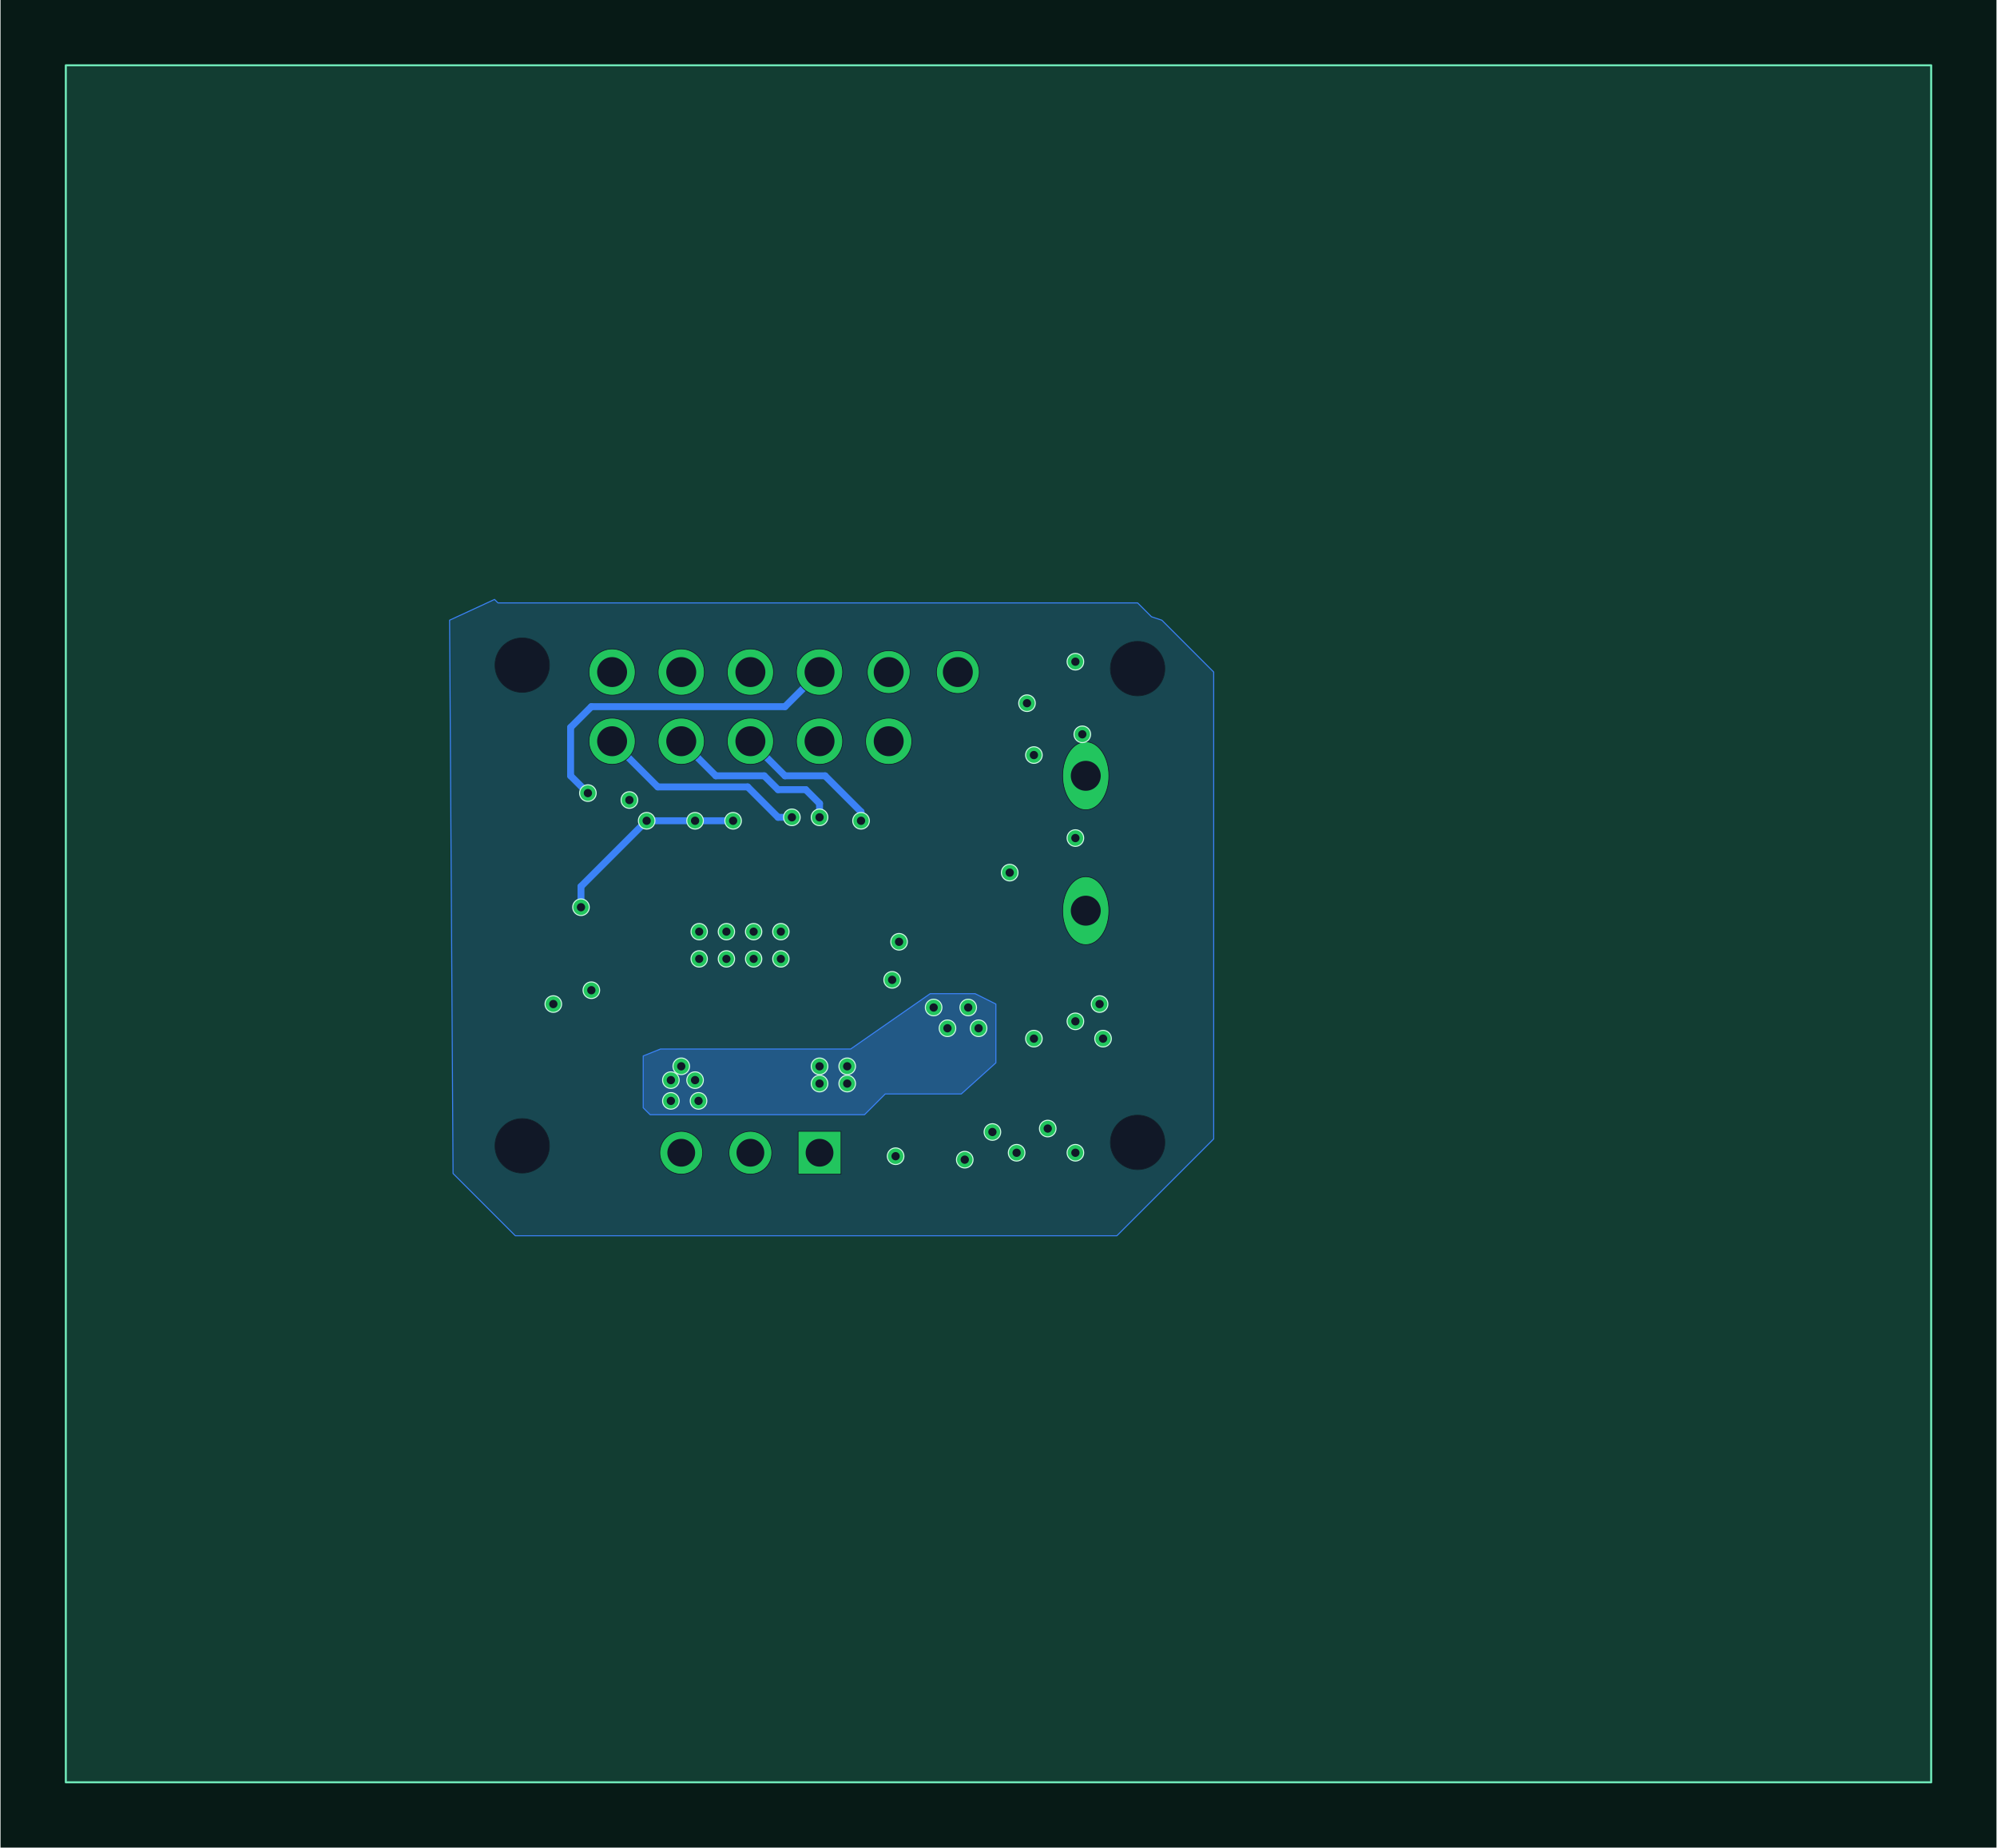
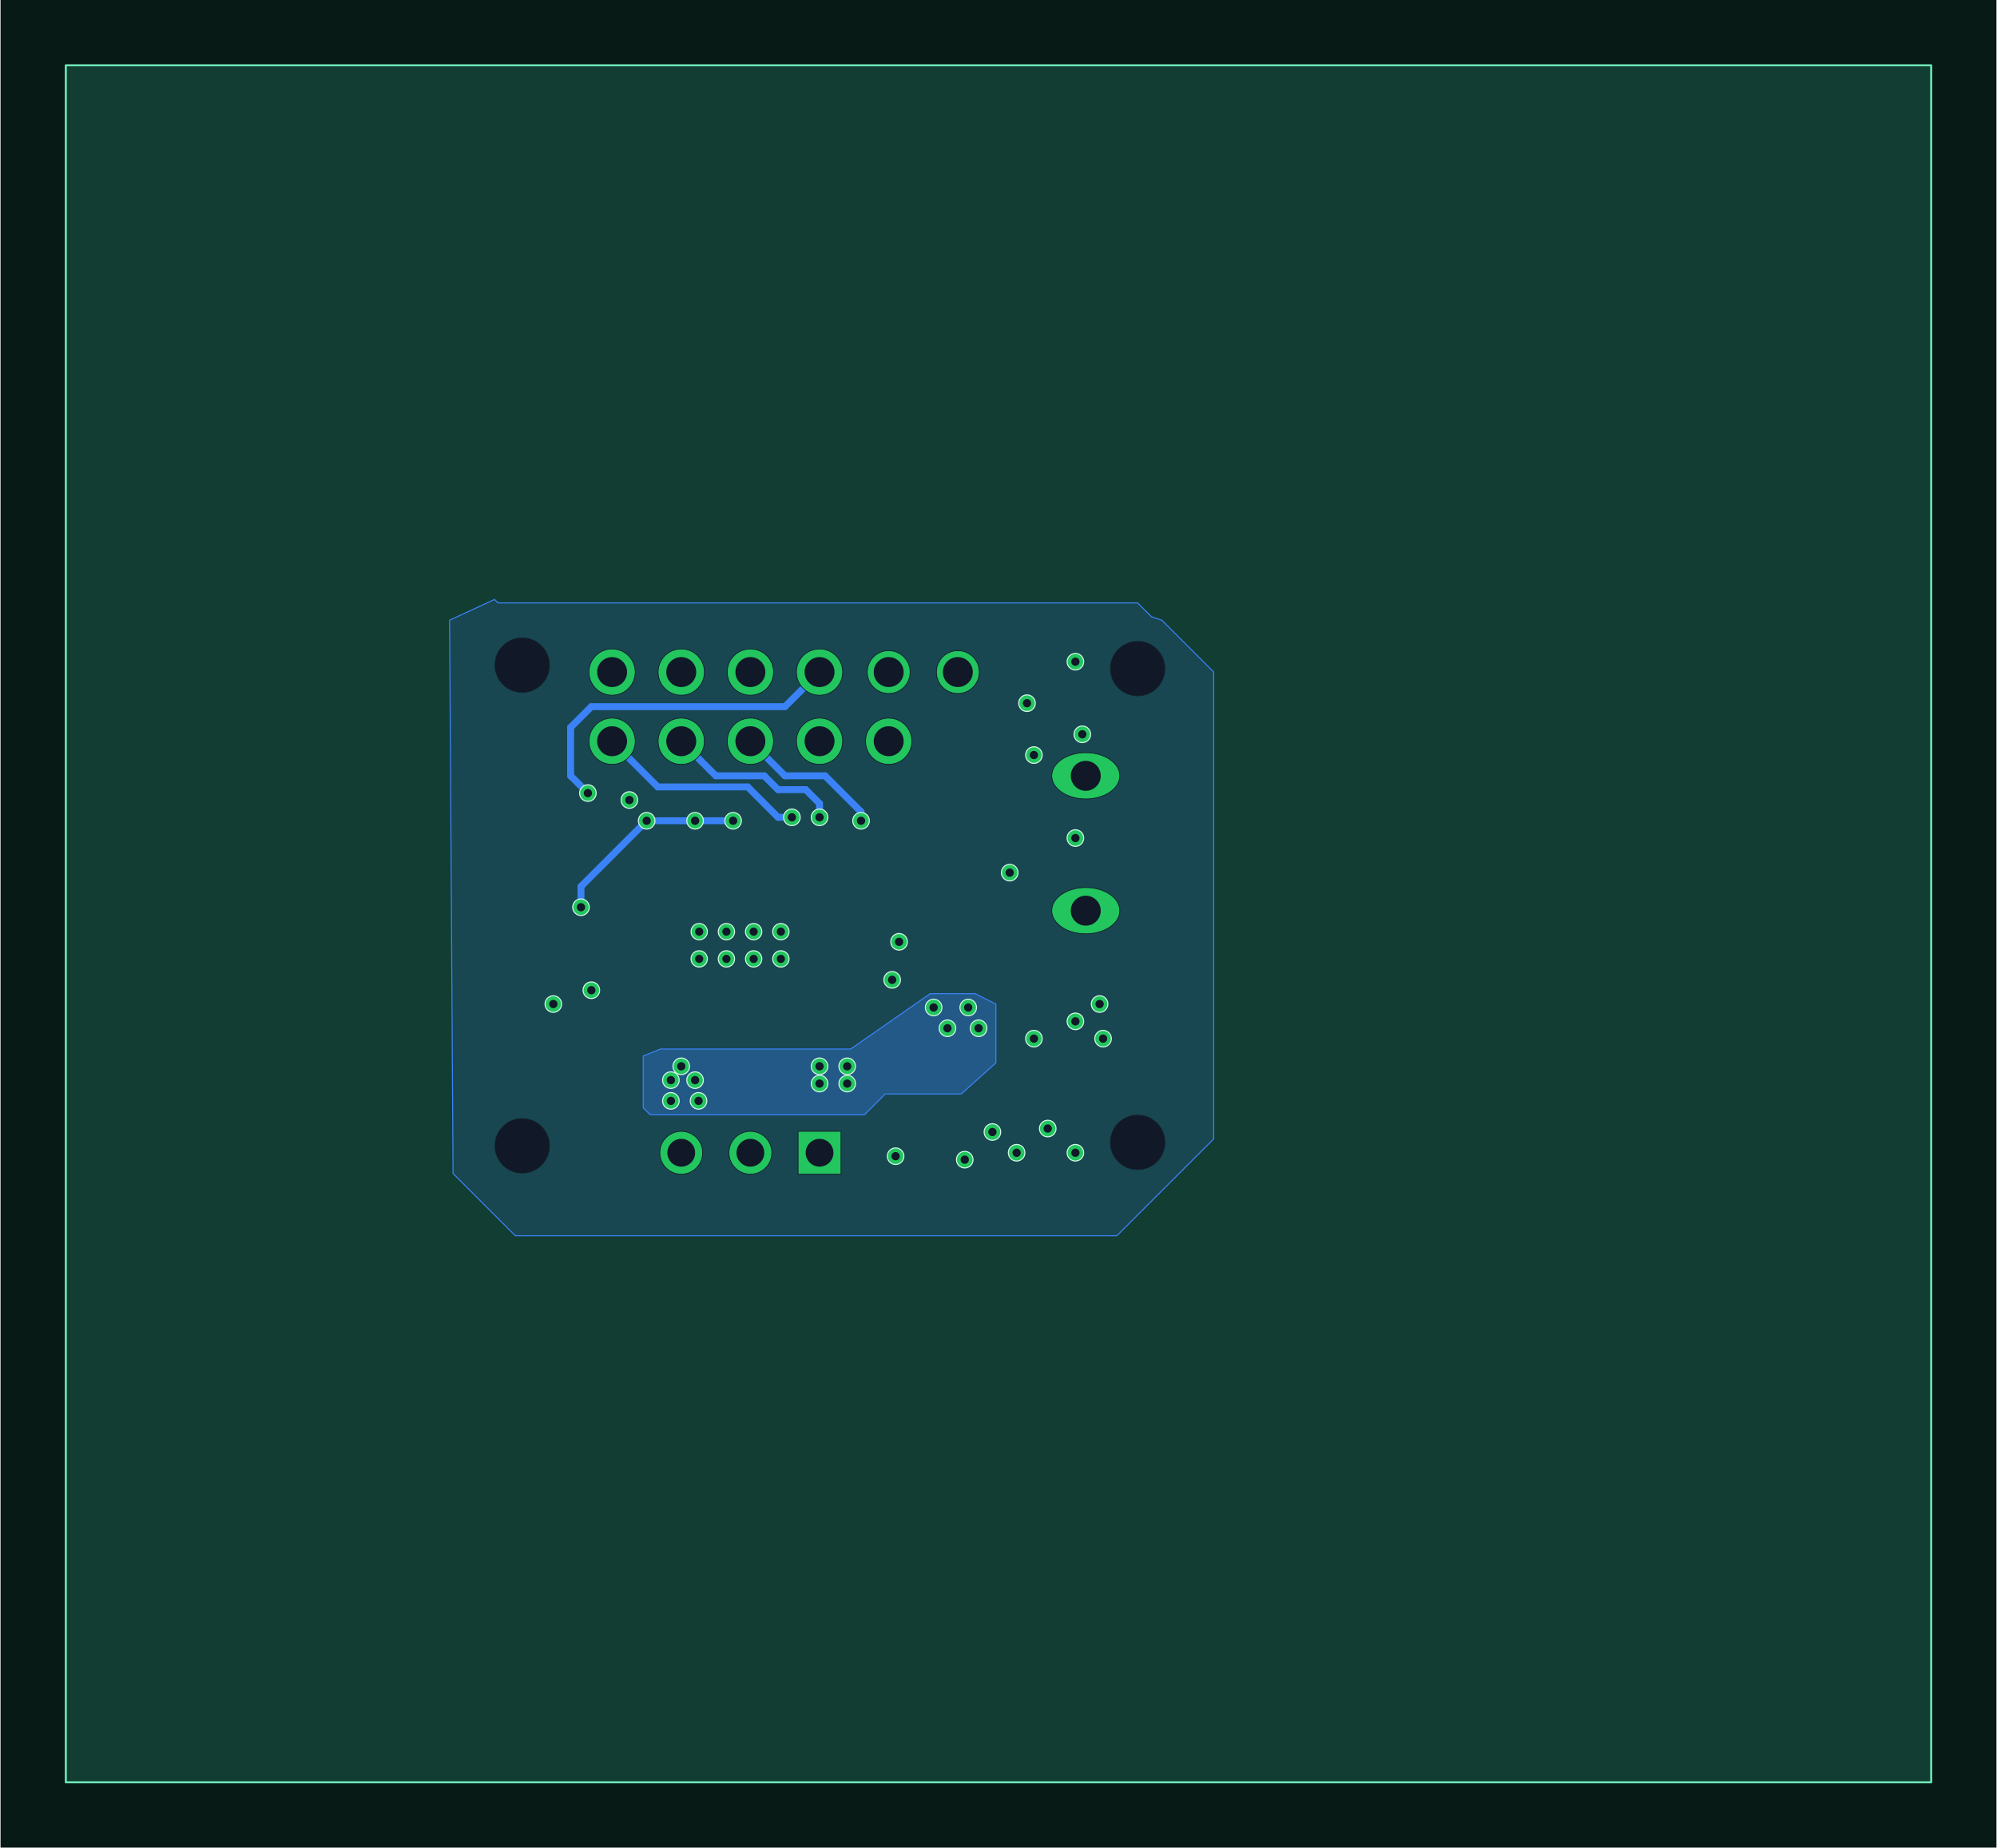
<svg xmlns="http://www.w3.org/2000/svg" width="1000" height="925" viewBox="0 0 2886.415 2671.369" role="img" aria-label="SimpleFOC Mini — bottom copper" class="altium-pcb" data-renderer="altiumts">
  <rect width="100%" height="100%" fill="#071a16" />
  <g stroke-linecap="round" stroke-linejoin="round">
    <polygon data-record="BoardOutline" points="2791.999,2576.953 94.415,2576.953 94.415,94.415 2791.999,94.415 2791.999,2576.953" fill="#123d32" stroke="#6ee7b7" stroke-width="3" />
-     <polygon data-record="Polygon" data-layer="BOTTOM" points="1624.415,1776.715 1614.415,1786.715 744.415,1786.715 654.415,1696.715 649.415,896.715 714.415,866.715 719.415,871.715 1644.415,871.715 1664.415,891.715 1679.415,896.715 1754.415,971.715 1754.415,1646.715 1624.415,1776.715 1624.415,1776.715" fill="#3b82f6" fill-opacity="0.16" stroke="#3b82f6" stroke-width="1.5" />
-     <polygon data-record="Region" data-layer="BOTTOM" points="954.415,1516.715 929.415,1526.715 929.415,1571.715 929.415,1601.715 939.415,1611.715 969.415,1611.715 1249.415,1611.715 1279.415,1581.715 1389.415,1581.715 1439.415,1536.715 1439.415,1451.715 1409.415,1436.715 1344.415,1436.715 1229.415,1516.715 984.415,1516.715 954.415,1516.715" fill="#3b82f6" fill-opacity="0.32" stroke="#3b82f6" stroke-width="1.5" />
+     <polygon data-record="Polygon" data-layer="BOTTOM" points="1624.415,1776.715 1614.415,1786.715 744.415,1786.715 654.415,1696.715 649.415,896.715 714.415,866.715 719.415,871.715 1644.415,871.715 1664.415,891.715 1679.415,896.715 1754.415,971.715 1754.415,1646.715 1624.415,1776.715" fill="#3b82f6" fill-opacity="0.16" stroke="#3b82f6" stroke-width="1.5" />
+     <path data-record="Region" data-layer="BOTTOM" d="M 954.415 1516.715 L 929.415 1526.715 L 929.415 1571.715 L 929.415 1601.715 L 939.415 1611.715 L 969.415 1611.715 L 1249.415 1611.715 L 1279.415 1581.715 L 1389.415 1581.715 L 1439.415 1536.715 L 1439.415 1451.715 L 1409.415 1436.715 L 1344.415 1436.715 L 1229.415 1516.715 L 984.415 1516.715 L 954.415 1516.715 Z" fill="#3b82f6" fill-opacity="0.32" fill-rule="evenodd" stroke="#3b82f6" stroke-width="1.5" />
    <line data-record="Track" data-layer="BOTTOM" x1="1004.415" y1="1186.715" x2="939.415" y2="1186.715" stroke="#3b82f6" stroke-width="10" />
    <line data-record="Track" data-layer="BOTTOM" x1="939.415" y1="1186.715" x2="934.415" y2="1186.715" stroke="#3b82f6" stroke-width="10" />
    <line data-record="Track" data-layer="BOTTOM" x1="934.415" y1="1186.715" x2="839.415" y2="1281.715" stroke="#3b82f6" stroke-width="10" />
    <line data-record="Track" data-layer="BOTTOM" x1="839.415" y1="1281.715" x2="839.415" y2="1311.715" stroke="#3b82f6" stroke-width="10" />
    <line data-record="Track" data-layer="BOTTOM" x1="1004.415" y1="1186.715" x2="1059.415" y2="1186.715" stroke="#3b82f6" stroke-width="10" />
    <line data-record="Track" data-layer="BOTTOM" x1="1184.415" y1="971.715" x2="1134.415" y2="1021.715" stroke="#3b82f6" stroke-width="10" />
    <line data-record="Track" data-layer="BOTTOM" x1="1134.415" y1="1021.715" x2="854.415" y2="1021.715" stroke="#3b82f6" stroke-width="10" />
    <line data-record="Track" data-layer="BOTTOM" x1="854.415" y1="1021.715" x2="824.415" y2="1051.715" stroke="#3b82f6" stroke-width="10" />
    <line data-record="Track" data-layer="BOTTOM" x1="824.415" y1="1051.715" x2="824.415" y2="1121.715" stroke="#3b82f6" stroke-width="10" />
    <line data-record="Track" data-layer="BOTTOM" x1="824.415" y1="1121.715" x2="849.415" y2="1146.715" stroke="#3b82f6" stroke-width="10" />
    <line data-record="Track" data-layer="BOTTOM" x1="984.415" y1="1071.715" x2="1034.415" y2="1121.715" stroke="#3b82f6" stroke-width="10" />
    <line data-record="Track" data-layer="BOTTOM" x1="1034.415" y1="1121.715" x2="1104.415" y2="1121.715" stroke="#3b82f6" stroke-width="10" />
    <line data-record="Track" data-layer="BOTTOM" x1="1104.415" y1="1121.715" x2="1124.415" y2="1141.715" stroke="#3b82f6" stroke-width="10" />
    <line data-record="Track" data-layer="BOTTOM" x1="1124.415" y1="1141.715" x2="1164.415" y2="1141.715" stroke="#3b82f6" stroke-width="10" />
    <line data-record="Track" data-layer="BOTTOM" x1="1164.415" y1="1141.715" x2="1184.415" y2="1161.715" stroke="#3b82f6" stroke-width="10" />
    <line data-record="Track" data-layer="BOTTOM" x1="1184.415" y1="1161.715" x2="1184.415" y2="1181.715" stroke="#3b82f6" stroke-width="10" />
    <line data-record="Track" data-layer="BOTTOM" x1="1144.415" y1="1181.715" x2="1124.415" y2="1181.715" stroke="#3b82f6" stroke-width="10" />
    <line data-record="Track" data-layer="BOTTOM" x1="1124.415" y1="1181.715" x2="1080.465" y2="1137.765" stroke="#3b82f6" stroke-width="10" />
    <line data-record="Track" data-layer="BOTTOM" x1="1080.465" y1="1137.765" x2="950.465" y2="1137.765" stroke="#3b82f6" stroke-width="10" />
    <line data-record="Track" data-layer="BOTTOM" x1="950.465" y1="1137.765" x2="884.415" y2="1071.715" stroke="#3b82f6" stroke-width="10" />
    <line data-record="Track" data-layer="BOTTOM" x1="1084.415" y1="1071.715" x2="1134.415" y2="1121.715" stroke="#3b82f6" stroke-width="10" />
    <line data-record="Track" data-layer="BOTTOM" x1="1134.415" y1="1121.715" x2="1192.413" y2="1121.715" stroke="#3b82f6" stroke-width="10" />
    <line data-record="Track" data-layer="BOTTOM" x1="1192.413" y1="1121.715" x2="1244.415" y2="1173.717" stroke="#3b82f6" stroke-width="10" />
    <line data-record="Track" data-layer="BOTTOM" x1="1244.415" y1="1173.717" x2="1244.415" y2="1186.715" stroke="#3b82f6" stroke-width="10" />
    <g data-record="Pad" data-layer="MULTILAYER">
-       <ellipse cx="884.415" cy="1071.715" rx="33.465" ry="33.465" fill="#22c55e" stroke="#111827" stroke-width="1" />
+       <ellipse cx="884.415" cy="1071.715" rx="33.465" ry="33.465" fill="#22c55e" stroke="#111827" stroke-width="1" transform="rotate(-180 884.4154 1071.715)" />
      <circle cx="884.415" cy="1071.715" r="21.654" fill="#111827" />
    </g>
    <g data-record="Pad" data-layer="MULTILAYER">
-       <ellipse cx="884.415" cy="971.715" rx="33.465" ry="33.465" fill="#22c55e" stroke="#111827" stroke-width="1" />
+       <ellipse cx="884.415" cy="971.715" rx="33.465" ry="33.465" fill="#22c55e" stroke="#111827" stroke-width="1" transform="rotate(-180 884.4154 971.7154)" />
      <circle cx="884.415" cy="971.715" r="21.654" fill="#111827" />
    </g>
    <g data-record="Pad" data-layer="MULTILAYER">
-       <ellipse cx="984.415" cy="1071.715" rx="33.465" ry="33.465" fill="#22c55e" stroke="#111827" stroke-width="1" />
+       <ellipse cx="984.415" cy="1071.715" rx="33.465" ry="33.465" fill="#22c55e" stroke="#111827" stroke-width="1" transform="rotate(-180 984.4154 1071.715)" />
      <circle cx="984.415" cy="1071.715" r="21.654" fill="#111827" />
    </g>
    <g data-record="Pad" data-layer="MULTILAYER">
-       <ellipse cx="984.415" cy="971.715" rx="33.465" ry="33.465" fill="#22c55e" stroke="#111827" stroke-width="1" />
+       <ellipse cx="984.415" cy="971.715" rx="33.465" ry="33.465" fill="#22c55e" stroke="#111827" stroke-width="1" transform="rotate(-180 984.4154 971.7154)" />
      <circle cx="984.415" cy="971.715" r="21.654" fill="#111827" />
    </g>
    <g data-record="Pad" data-layer="MULTILAYER">
-       <ellipse cx="1084.415" cy="1071.715" rx="33.465" ry="33.465" fill="#22c55e" stroke="#111827" stroke-width="1" />
+       <ellipse cx="1084.415" cy="1071.715" rx="33.465" ry="33.465" fill="#22c55e" stroke="#111827" stroke-width="1" transform="rotate(-180 1084.415 1071.715)" />
      <circle cx="1084.415" cy="1071.715" r="21.654" fill="#111827" />
    </g>
    <g data-record="Pad" data-layer="MULTILAYER">
-       <ellipse cx="1084.415" cy="971.715" rx="33.465" ry="33.465" fill="#22c55e" stroke="#111827" stroke-width="1" />
+       <ellipse cx="1084.415" cy="971.715" rx="33.465" ry="33.465" fill="#22c55e" stroke="#111827" stroke-width="1" transform="rotate(-180 1084.415 971.7154)" />
      <circle cx="1084.415" cy="971.715" r="21.654" fill="#111827" />
    </g>
    <g data-record="Pad" data-layer="MULTILAYER">
-       <ellipse cx="1184.415" cy="1071.715" rx="33.465" ry="33.465" fill="#22c55e" stroke="#111827" stroke-width="1" />
+       <ellipse cx="1184.415" cy="1071.715" rx="33.465" ry="33.465" fill="#22c55e" stroke="#111827" stroke-width="1" transform="rotate(-180 1184.415 1071.715)" />
      <circle cx="1184.415" cy="1071.715" r="21.654" fill="#111827" />
    </g>
    <g data-record="Pad" data-layer="MULTILAYER">
-       <ellipse cx="1184.415" cy="971.715" rx="33.465" ry="33.465" fill="#22c55e" stroke="#111827" stroke-width="1" />
+       <ellipse cx="1184.415" cy="971.715" rx="33.465" ry="33.465" fill="#22c55e" stroke="#111827" stroke-width="1" transform="rotate(-180 1184.415 971.7154)" />
      <circle cx="1184.415" cy="971.715" r="21.654" fill="#111827" />
    </g>
    <g data-record="Pad" data-layer="MULTILAYER">
-       <ellipse cx="1284.415" cy="1071.715" rx="33.465" ry="33.465" fill="#22c55e" stroke="#111827" stroke-width="1" />
+       <ellipse cx="1284.415" cy="1071.715" rx="33.465" ry="33.465" fill="#22c55e" stroke="#111827" stroke-width="1" transform="rotate(-180 1284.415 1071.715)" />
      <circle cx="1284.415" cy="1071.715" r="21.654" fill="#111827" />
    </g>
    <g data-record="Pad" data-layer="MULTILAYER">
-       <ellipse cx="1284.415" cy="971.715" rx="31" ry="31" fill="#22c55e" stroke="#111827" stroke-width="1" />
+       <ellipse cx="1284.415" cy="971.715" rx="31" ry="31" fill="#22c55e" stroke="#111827" stroke-width="1" transform="rotate(-180 1284.415 971.7154)" />
      <circle cx="1284.415" cy="971.715" r="21.654" fill="#111827" />
    </g>
    <g data-record="Pad" data-layer="MULTILAYER">
-       <ellipse cx="984.415" cy="1666.715" rx="31" ry="31" fill="#22c55e" stroke="#111827" stroke-width="1" />
+       <ellipse cx="984.415" cy="1666.715" rx="31" ry="31" fill="#22c55e" stroke="#111827" stroke-width="1" transform="rotate(-180 984.4154 1666.715)" />
      <circle cx="984.415" cy="1666.715" r="20.079" fill="#111827" />
    </g>
    <g data-record="Pad" data-layer="MULTILAYER">
-       <ellipse cx="1084.415" cy="1666.715" rx="31" ry="31" fill="#22c55e" stroke="#111827" stroke-width="1" />
+       <ellipse cx="1084.415" cy="1666.715" rx="31" ry="31" fill="#22c55e" stroke="#111827" stroke-width="1" transform="rotate(-180 1084.415 1666.715)" />
      <circle cx="1084.415" cy="1666.715" r="20.079" fill="#111827" />
    </g>
    <g data-record="Pad" data-layer="MULTILAYER">
      <rect x="1153.415" y="1635.715" width="62" height="62" rx="0" fill="#22c55e" stroke="#111827" stroke-width="1" transform="rotate(-180 1184.415 1666.715)" />
      <circle cx="1184.415" cy="1666.715" r="20.079" fill="#111827" />
    </g>
    <g data-record="Pad" data-layer="MULTILAYER">
-       <ellipse cx="1569.414" cy="1121.715" rx="33.465" ry="49.212" fill="#22c55e" stroke="#111827" stroke-width="1" />
+       <ellipse cx="1569.414" cy="1121.715" rx="33.465" ry="49.212" fill="#22c55e" stroke="#111827" stroke-width="1" transform="rotate(-90 1569.414 1121.715)" />
      <circle cx="1569.414" cy="1121.715" r="21.654" fill="#111827" />
    </g>
    <g data-record="Pad" data-layer="MULTILAYER">
-       <ellipse cx="1569.415" cy="1316.715" rx="33.465" ry="49.212" fill="#22c55e" stroke="#111827" stroke-width="1" />
+       <ellipse cx="1569.415" cy="1316.715" rx="33.465" ry="49.212" fill="#22c55e" stroke="#111827" stroke-width="1" transform="rotate(-90 1569.415 1316.715)" />
      <circle cx="1569.415" cy="1316.715" r="21.654" fill="#111827" />
    </g>
    <g data-record="Pad" data-layer="MULTILAYER">
-       <ellipse cx="1644.415" cy="1651.715" rx="39.37" ry="39.37" fill="#22c55e" stroke="#111827" stroke-width="1" />
+       <ellipse cx="1644.415" cy="1651.715" rx="39.37" ry="39.37" fill="#22c55e" stroke="#111827" stroke-width="1" transform="rotate(-180 1644.415 1651.715)" />
      <circle cx="1644.415" cy="1651.715" r="39.37" fill="#111827" />
    </g>
    <g data-record="Pad" data-layer="MULTILAYER">
-       <ellipse cx="754.415" cy="961.715" rx="39.37" ry="39.37" fill="#22c55e" stroke="#111827" stroke-width="1" />
+       <ellipse cx="754.415" cy="961.715" rx="39.37" ry="39.37" fill="#22c55e" stroke="#111827" stroke-width="1" transform="rotate(-180 754.4154 961.7154)" />
      <circle cx="754.415" cy="961.715" r="39.37" fill="#111827" />
    </g>
    <g data-record="Pad" data-layer="MULTILAYER">
-       <ellipse cx="754.415" cy="1656.715" rx="39.37" ry="39.37" fill="#22c55e" stroke="#111827" stroke-width="1" />
+       <ellipse cx="754.415" cy="1656.715" rx="39.37" ry="39.37" fill="#22c55e" stroke="#111827" stroke-width="1" transform="rotate(-180 754.4154 1656.715)" />
      <circle cx="754.415" cy="1656.715" r="39.37" fill="#111827" />
    </g>
    <g data-record="Pad" data-layer="MULTILAYER">
-       <ellipse cx="1644.415" cy="966.715" rx="39.37" ry="39.37" fill="#22c55e" stroke="#111827" stroke-width="1" />
+       <ellipse cx="1644.415" cy="966.715" rx="39.37" ry="39.37" fill="#22c55e" stroke="#111827" stroke-width="1" transform="rotate(-180 1644.415 966.7154)" />
      <circle cx="1644.415" cy="966.715" r="39.37" fill="#111827" />
    </g>
    <g data-record="Pad" data-layer="MULTILAYER">
-       <ellipse cx="1384.415" cy="971.715" rx="31" ry="31" fill="#22c55e" stroke="#111827" stroke-width="1" />
+       <ellipse cx="1384.415" cy="971.715" rx="31" ry="31" fill="#22c55e" stroke="#111827" stroke-width="1" transform="rotate(-180 1384.415 971.7154)" />
      <circle cx="1384.415" cy="971.715" r="21.654" fill="#111827" />
    </g>
    <g data-record="Via">
      <circle cx="1010.365" cy="1386.405" r="11.811" fill="#22c55e" stroke="#d1fae5" stroke-width="1.5" />
      <circle cx="1010.365" cy="1386.405" r="5.906" fill="#111827" />
    </g>
    <g data-record="Via">
      <circle cx="1010.365" cy="1347.035" r="11.811" fill="#22c55e" stroke="#d1fae5" stroke-width="1.5" />
      <circle cx="1010.365" cy="1347.035" r="5.906" fill="#111827" />
    </g>
    <g data-record="Via">
      <circle cx="1049.735" cy="1386.405" r="11.811" fill="#22c55e" stroke="#d1fae5" stroke-width="1.5" />
      <circle cx="1049.735" cy="1386.405" r="5.906" fill="#111827" />
    </g>
    <g data-record="Via">
      <circle cx="1049.735" cy="1347.035" r="11.811" fill="#22c55e" stroke="#d1fae5" stroke-width="1.5" />
      <circle cx="1049.735" cy="1347.035" r="5.906" fill="#111827" />
    </g>
    <g data-record="Via">
      <circle cx="1089.105" cy="1386.405" r="11.811" fill="#22c55e" stroke="#d1fae5" stroke-width="1.5" />
      <circle cx="1089.105" cy="1386.405" r="5.906" fill="#111827" />
    </g>
    <g data-record="Via">
      <circle cx="1089.105" cy="1347.035" r="11.811" fill="#22c55e" stroke="#d1fae5" stroke-width="1.5" />
      <circle cx="1089.105" cy="1347.035" r="5.906" fill="#111827" />
    </g>
    <g data-record="Via">
      <circle cx="1128.475" cy="1386.405" r="11.811" fill="#22c55e" stroke="#d1fae5" stroke-width="1.5" />
      <circle cx="1128.475" cy="1386.405" r="5.906" fill="#111827" />
    </g>
    <g data-record="Via">
      <circle cx="1128.475" cy="1347.035" r="11.811" fill="#22c55e" stroke="#d1fae5" stroke-width="1.5" />
      <circle cx="1128.475" cy="1347.035" r="5.906" fill="#111827" />
    </g>
    <g data-record="Via">
      <circle cx="984.415" cy="1541.715" r="12" fill="#22c55e" stroke="#d1fae5" stroke-width="1.5" />
      <circle cx="984.415" cy="1541.715" r="6" fill="#111827" />
    </g>
    <g data-record="Via">
      <circle cx="969.415" cy="1591.715" r="12" fill="#22c55e" stroke="#d1fae5" stroke-width="1.5" />
      <circle cx="969.415" cy="1591.715" r="6" fill="#111827" />
    </g>
    <g data-record="Via">
      <circle cx="1004.415" cy="1561.715" r="12" fill="#22c55e" stroke="#d1fae5" stroke-width="1.5" />
      <circle cx="1004.415" cy="1561.715" r="6" fill="#111827" />
    </g>
    <g data-record="Via">
      <circle cx="1224.415" cy="1541.715" r="12" fill="#22c55e" stroke="#d1fae5" stroke-width="1.5" />
      <circle cx="1224.415" cy="1541.715" r="6" fill="#111827" />
    </g>
    <g data-record="Via">
      <circle cx="1224.415" cy="1566.715" r="12" fill="#22c55e" stroke="#d1fae5" stroke-width="1.5" />
      <circle cx="1224.415" cy="1566.715" r="6" fill="#111827" />
    </g>
    <g data-record="Via">
      <circle cx="1184.415" cy="1541.715" r="12" fill="#22c55e" stroke="#d1fae5" stroke-width="1.5" />
      <circle cx="1184.415" cy="1541.715" r="6" fill="#111827" />
    </g>
    <g data-record="Via">
      <circle cx="1184.415" cy="1566.715" r="12" fill="#22c55e" stroke="#d1fae5" stroke-width="1.5" />
      <circle cx="1184.415" cy="1566.715" r="6" fill="#111827" />
    </g>
    <g data-record="Via">
      <circle cx="969.415" cy="1561.715" r="12" fill="#22c55e" stroke="#d1fae5" stroke-width="1.5" />
      <circle cx="969.415" cy="1561.715" r="6" fill="#111827" />
    </g>
    <g data-record="Via">
      <circle cx="1004.415" cy="1186.715" r="12" fill="#22c55e" stroke="#d1fae5" stroke-width="1.5" />
      <circle cx="1004.415" cy="1186.715" r="6" fill="#111827" />
    </g>
    <g data-record="Via">
      <circle cx="1059.415" cy="1186.715" r="12" fill="#22c55e" stroke="#d1fae5" stroke-width="1.5" />
      <circle cx="1059.415" cy="1186.715" r="6" fill="#111827" />
    </g>
    <g data-record="Via">
      <circle cx="934.415" cy="1186.715" r="12" fill="#22c55e" stroke="#d1fae5" stroke-width="1.5" />
      <circle cx="934.415" cy="1186.715" r="6" fill="#111827" />
    </g>
    <g data-record="Via">
      <circle cx="1144.415" cy="1181.715" r="12" fill="#22c55e" stroke="#d1fae5" stroke-width="1.5" />
      <circle cx="1144.415" cy="1181.715" r="6" fill="#111827" />
    </g>
    <g data-record="Via">
      <circle cx="1184.415" cy="1181.715" r="12" fill="#22c55e" stroke="#d1fae5" stroke-width="1.5" />
      <circle cx="1184.415" cy="1181.715" r="6" fill="#111827" />
    </g>
    <g data-record="Via">
      <circle cx="1244.415" cy="1186.715" r="12" fill="#22c55e" stroke="#d1fae5" stroke-width="1.5" />
      <circle cx="1244.415" cy="1186.715" r="6" fill="#111827" />
    </g>
    <g data-record="Via">
      <circle cx="1564.415" cy="1061.715" r="12" fill="#22c55e" stroke="#d1fae5" stroke-width="1.5" />
      <circle cx="1564.415" cy="1061.715" r="6" fill="#111827" />
    </g>
    <g data-record="Via">
      <circle cx="1514.415" cy="1631.715" r="12" fill="#22c55e" stroke="#d1fae5" stroke-width="1.5" />
      <circle cx="1514.415" cy="1631.715" r="6" fill="#111827" />
    </g>
    <g data-record="Via">
      <circle cx="1554.415" cy="1476.715" r="12" fill="#22c55e" stroke="#d1fae5" stroke-width="1.5" />
      <circle cx="1554.415" cy="1476.715" r="6" fill="#111827" />
    </g>
    <g data-record="Via">
      <circle cx="839.415" cy="1311.715" r="12" fill="#22c55e" stroke="#d1fae5" stroke-width="1.5" />
      <circle cx="839.415" cy="1311.715" r="6" fill="#111827" />
    </g>
    <g data-record="Via">
      <circle cx="1494.415" cy="1501.715" r="12" fill="#22c55e" stroke="#d1fae5" stroke-width="1.5" />
      <circle cx="1494.415" cy="1501.715" r="6" fill="#111827" />
    </g>
    <g data-record="Via">
      <circle cx="1554.415" cy="1666.715" r="12" fill="#22c55e" stroke="#d1fae5" stroke-width="1.5" />
      <circle cx="1554.415" cy="1666.715" r="6" fill="#111827" />
    </g>
    <g data-record="Via">
      <circle cx="1589.415" cy="1451.715" r="12" fill="#22c55e" stroke="#d1fae5" stroke-width="1.5" />
      <circle cx="1589.415" cy="1451.715" r="6" fill="#111827" />
    </g>
    <g data-record="Via">
      <circle cx="1594.415" cy="1501.715" r="12" fill="#22c55e" stroke="#d1fae5" stroke-width="1.5" />
      <circle cx="1594.415" cy="1501.715" r="6" fill="#111827" />
    </g>
    <g data-record="Via">
      <circle cx="1469.415" cy="1666.715" r="12" fill="#22c55e" stroke="#d1fae5" stroke-width="1.5" />
      <circle cx="1469.415" cy="1666.715" r="6" fill="#111827" />
    </g>
    <g data-record="Via">
      <circle cx="1484.415" cy="1016.715" r="12" fill="#22c55e" stroke="#d1fae5" stroke-width="1.5" />
      <circle cx="1484.415" cy="1016.715" r="6" fill="#111827" />
    </g>
    <g data-record="Via">
      <circle cx="1554.415" cy="1211.715" r="12" fill="#22c55e" stroke="#d1fae5" stroke-width="1.5" />
      <circle cx="1554.415" cy="1211.715" r="6" fill="#111827" />
    </g>
    <g data-record="Via">
      <circle cx="854.415" cy="1431.715" r="12" fill="#22c55e" stroke="#d1fae5" stroke-width="1.5" />
      <circle cx="854.415" cy="1431.715" r="6" fill="#111827" />
    </g>
    <g data-record="Via">
      <circle cx="1299.415" cy="1361.715" r="12" fill="#22c55e" stroke="#d1fae5" stroke-width="1.5" />
      <circle cx="1299.415" cy="1361.715" r="6" fill="#111827" />
    </g>
    <g data-record="Via">
      <circle cx="1434.415" cy="1636.715" r="12" fill="#22c55e" stroke="#d1fae5" stroke-width="1.5" />
      <circle cx="1434.415" cy="1636.715" r="6" fill="#111827" />
    </g>
    <g data-record="Via">
      <circle cx="1394.415" cy="1676.715" r="12" fill="#22c55e" stroke="#d1fae5" stroke-width="1.5" />
      <circle cx="1394.415" cy="1676.715" r="6" fill="#111827" />
    </g>
    <g data-record="Via">
      <circle cx="849.415" cy="1146.715" r="12" fill="#22c55e" stroke="#d1fae5" stroke-width="1.5" />
      <circle cx="849.415" cy="1146.715" r="6" fill="#111827" />
    </g>
    <g data-record="Via">
      <circle cx="909.415" cy="1156.715" r="12" fill="#22c55e" stroke="#d1fae5" stroke-width="1.5" />
      <circle cx="909.415" cy="1156.715" r="6" fill="#111827" />
    </g>
    <g data-record="Via">
      <circle cx="1294.415" cy="1671.715" r="12" fill="#22c55e" stroke="#d1fae5" stroke-width="1.5" />
      <circle cx="1294.415" cy="1671.715" r="6" fill="#111827" />
    </g>
    <g data-record="Via">
      <circle cx="1554.415" cy="956.715" r="12" fill="#22c55e" stroke="#d1fae5" stroke-width="1.5" />
      <circle cx="1554.415" cy="956.715" r="6" fill="#111827" />
    </g>
    <g data-record="Via">
      <circle cx="799.415" cy="1451.715" r="12" fill="#22c55e" stroke="#d1fae5" stroke-width="1.5" />
      <circle cx="799.415" cy="1451.715" r="6" fill="#111827" />
    </g>
    <g data-record="Via">
      <circle cx="1459.415" cy="1261.715" r="12" fill="#22c55e" stroke="#d1fae5" stroke-width="1.5" />
      <circle cx="1459.415" cy="1261.715" r="6" fill="#111827" />
    </g>
    <g data-record="Via">
      <circle cx="1494.415" cy="1091.715" r="12" fill="#22c55e" stroke="#d1fae5" stroke-width="1.5" />
      <circle cx="1494.415" cy="1091.715" r="6" fill="#111827" />
    </g>
    <g data-record="Via">
      <circle cx="1289.415" cy="1416.715" r="12" fill="#22c55e" stroke="#d1fae5" stroke-width="1.5" />
      <circle cx="1289.415" cy="1416.715" r="6" fill="#111827" />
    </g>
    <g data-record="Via">
      <circle cx="1399.415" cy="1456.715" r="12" fill="#22c55e" stroke="#d1fae5" stroke-width="1.5" />
      <circle cx="1399.415" cy="1456.715" r="6" fill="#111827" />
    </g>
    <g data-record="Via">
      <circle cx="1349.415" cy="1456.715" r="12" fill="#22c55e" stroke="#d1fae5" stroke-width="1.5" />
      <circle cx="1349.415" cy="1456.715" r="6" fill="#111827" />
    </g>
    <g data-record="Via">
      <circle cx="1414.415" cy="1486.715" r="12" fill="#22c55e" stroke="#d1fae5" stroke-width="1.5" />
      <circle cx="1414.415" cy="1486.715" r="6" fill="#111827" />
    </g>
    <g data-record="Via">
      <circle cx="1369.415" cy="1486.715" r="12" fill="#22c55e" stroke="#d1fae5" stroke-width="1.5" />
      <circle cx="1369.415" cy="1486.715" r="6" fill="#111827" />
    </g>
    <g data-record="Via">
      <circle cx="1009.415" cy="1591.715" r="12" fill="#22c55e" stroke="#d1fae5" stroke-width="1.5" />
      <circle cx="1009.415" cy="1591.715" r="6" fill="#111827" />
    </g>
  </g>
</svg>
